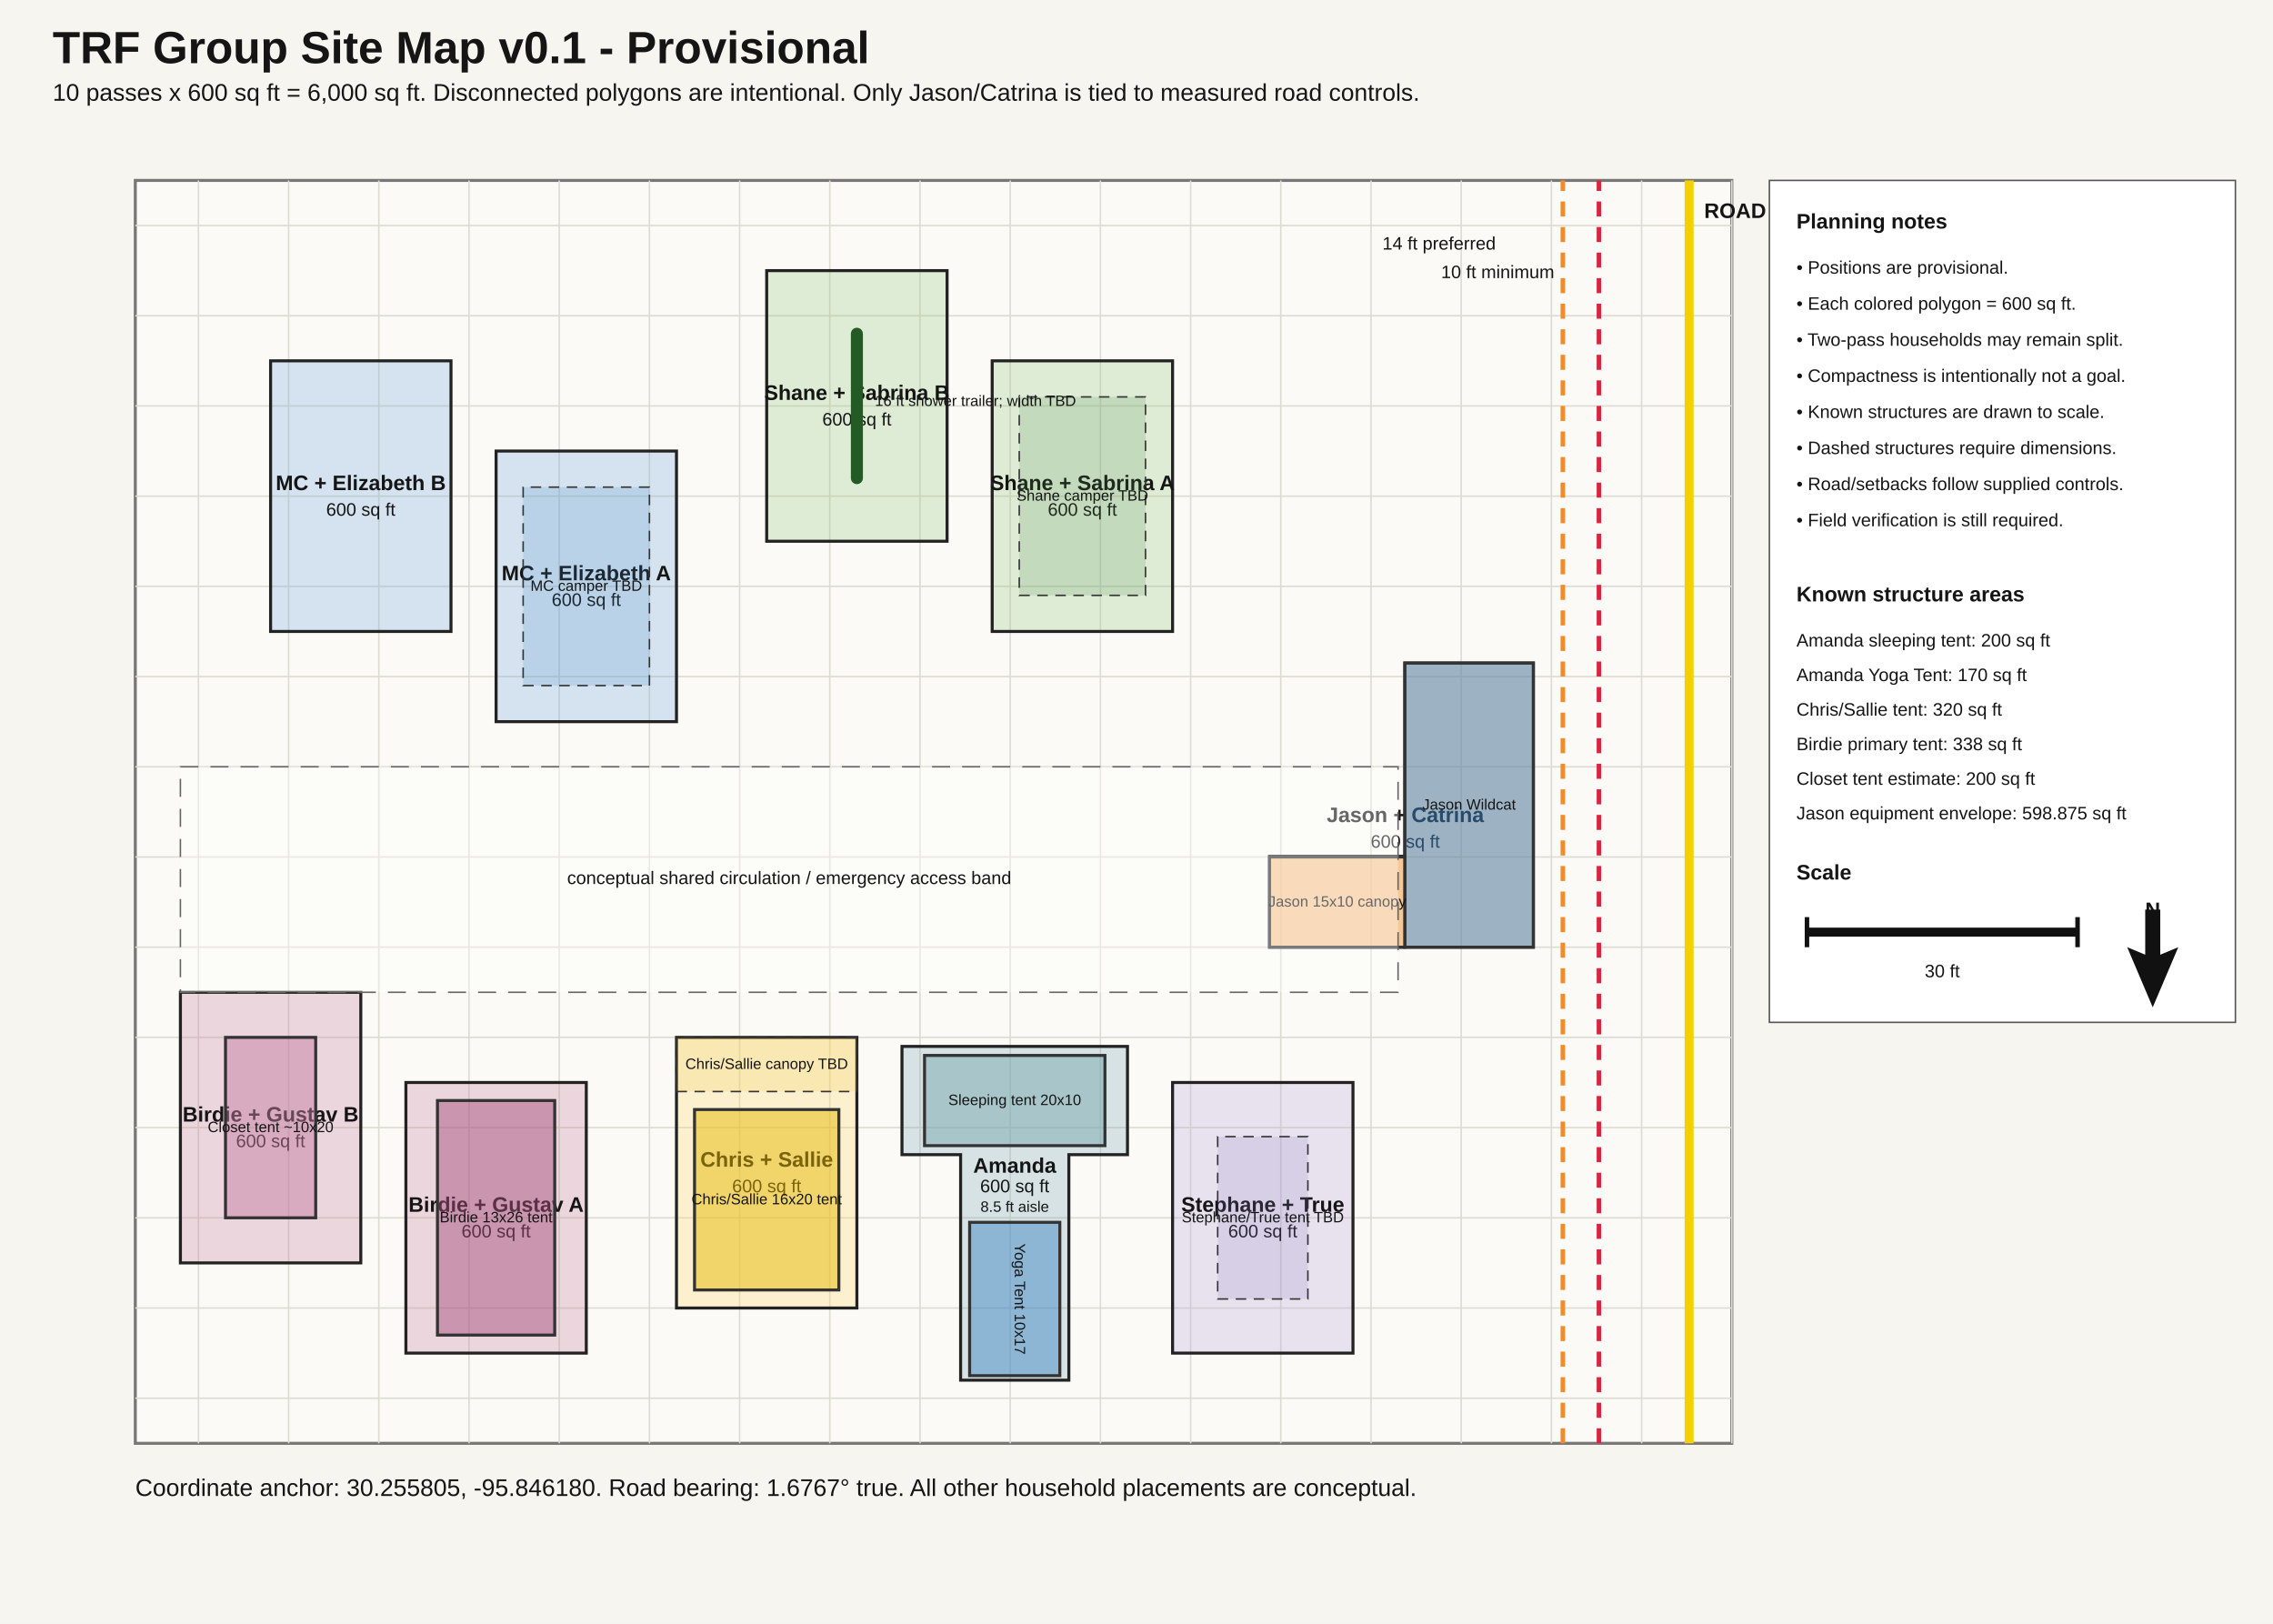
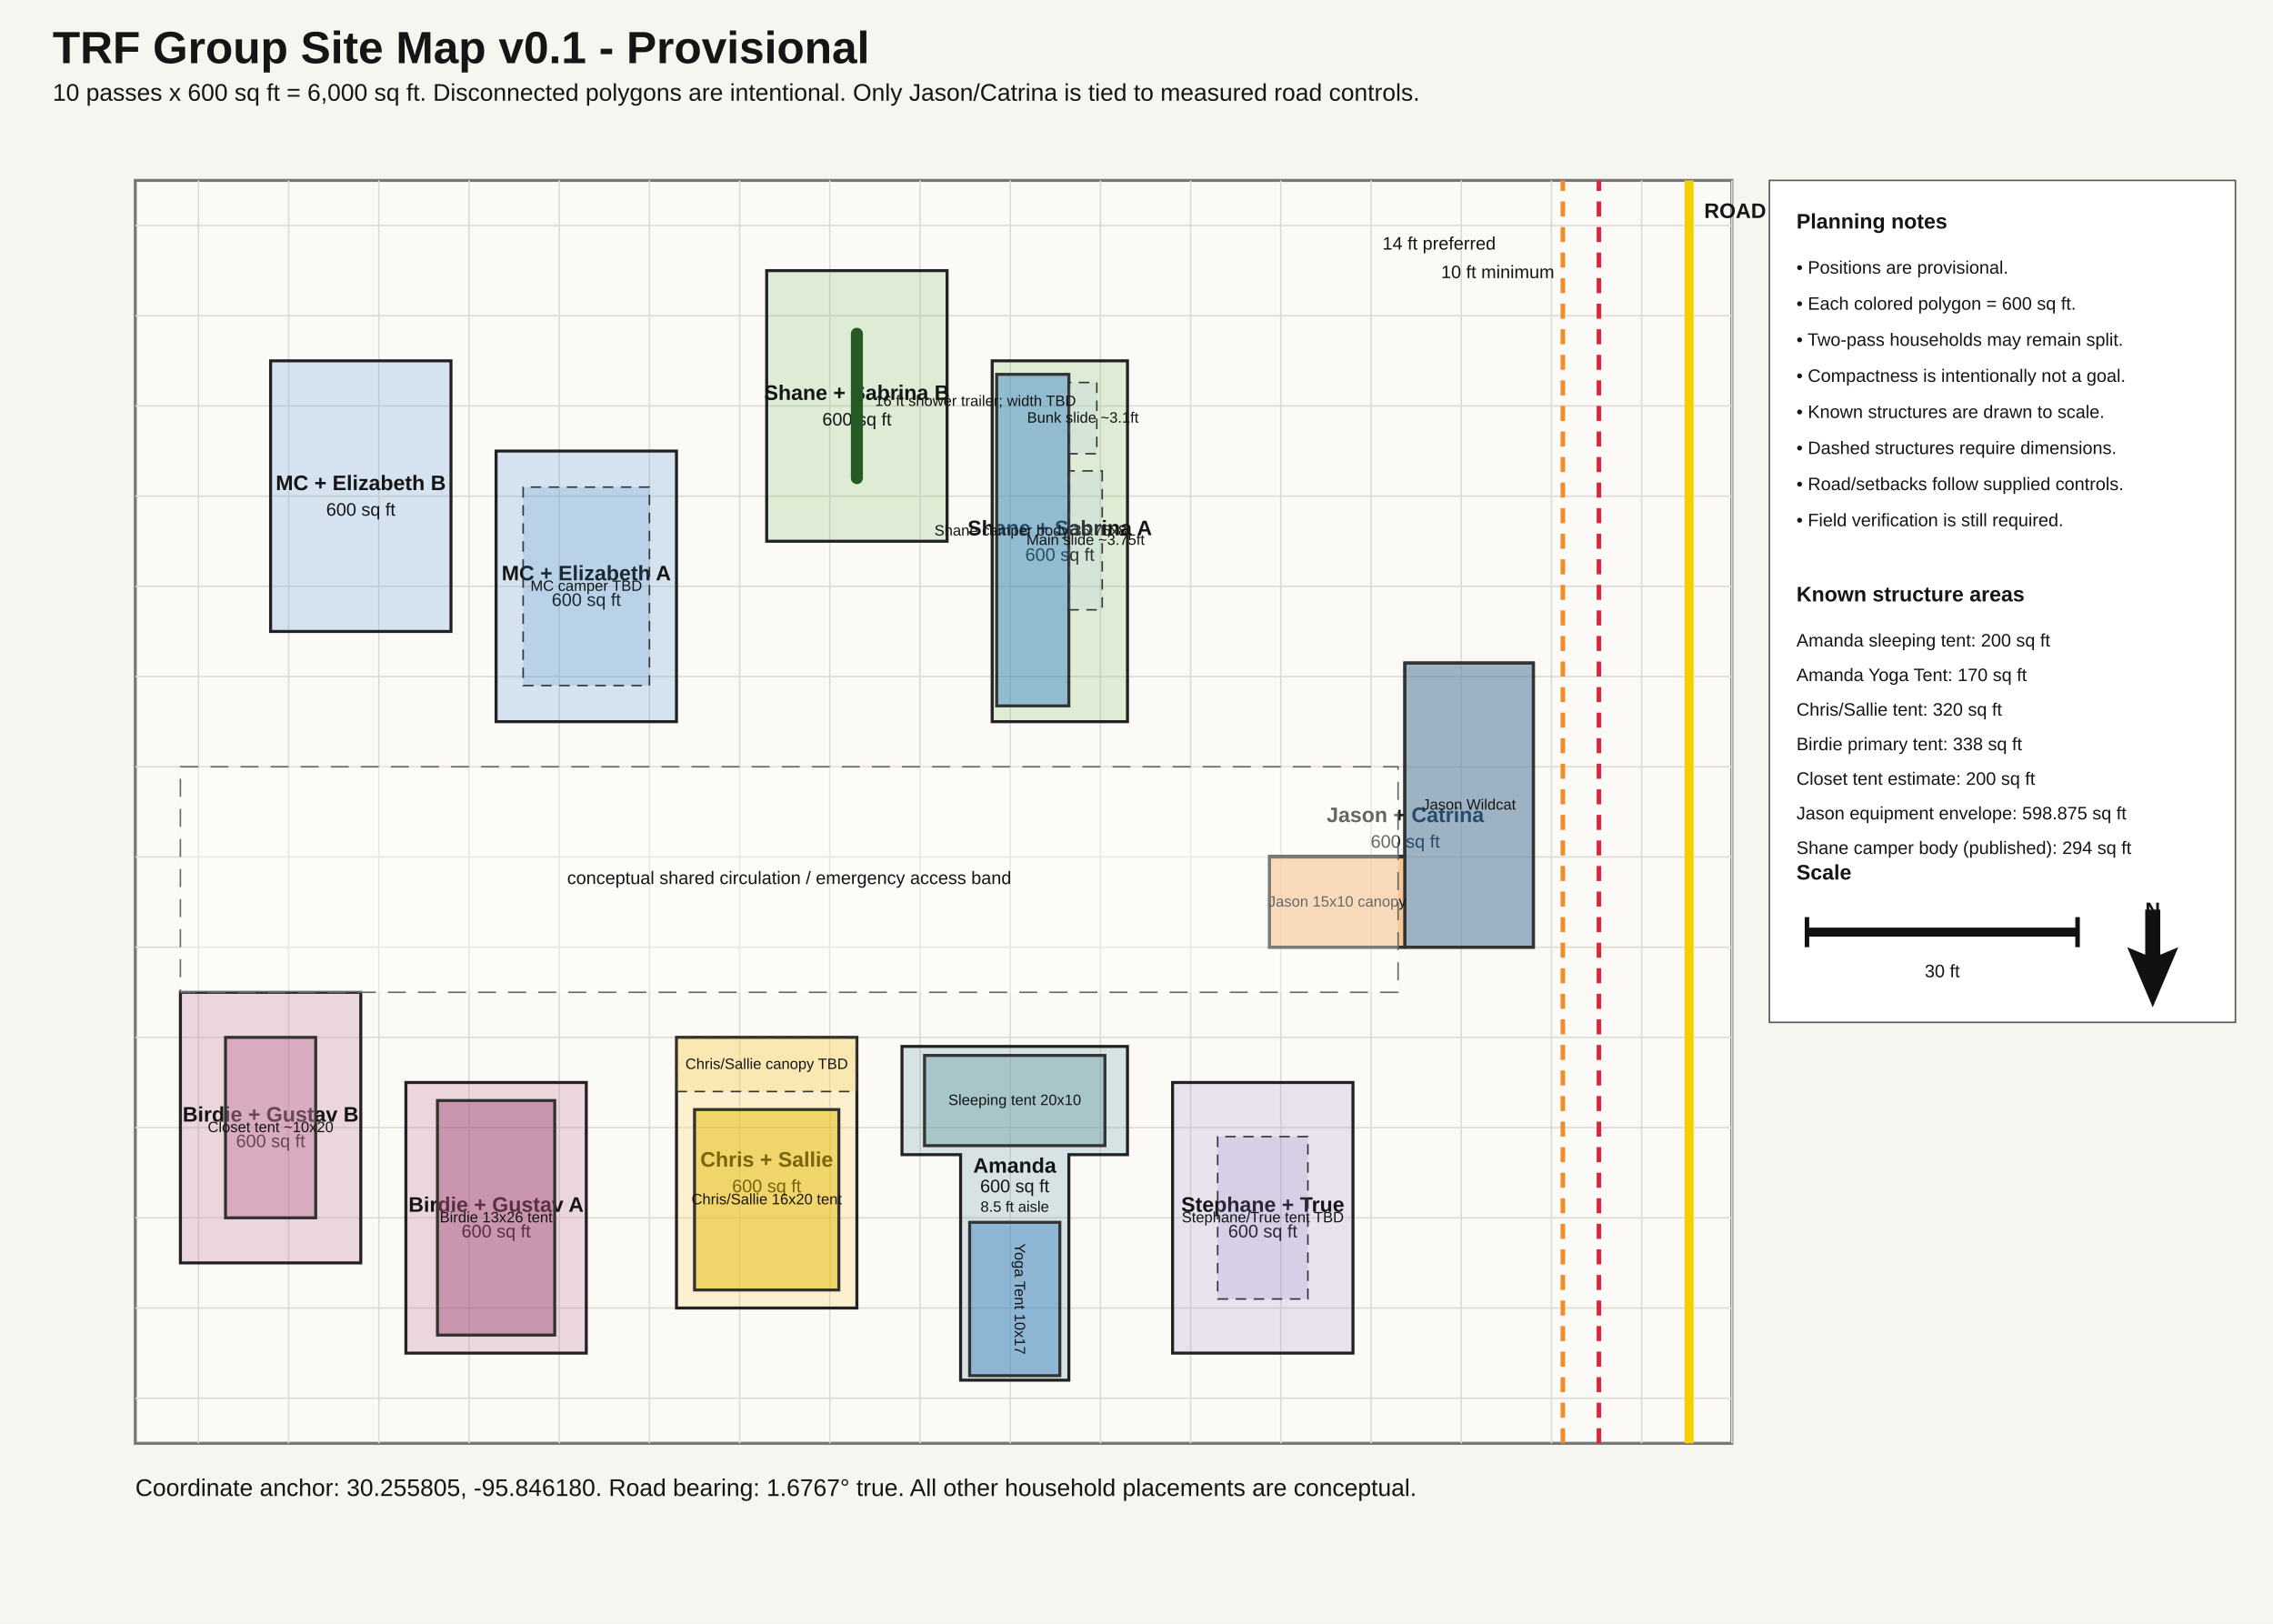
<svg xmlns="http://www.w3.org/2000/svg" width="1512" height="1080" viewBox="0 0 1512 1080" role="img" aria-labelledby="title desc">
  <defs>
    <style>
text{font-family:Arial,Helvetica,sans-serif;fill:#151515}
.title{font-size:30px;font-weight:700}.sub{font-size:16px}.label{font-size:14px;font-weight:700}
.small{font-size:12px}.tiny{font-size:10px}.pass{stroke:#222;stroke-width:2;fill-opacity:.28}
.eq{stroke-width:2;fill-opacity:.48}.placeholder{stroke-dasharray:7 5;fill-opacity:.18}
.road{stroke:#f5d000;stroke-width:6}.s10{stroke:#d7263d;stroke-width:3;stroke-dasharray:10 7}
.s14{stroke:#f28c28;stroke-width:3;stroke-dasharray:10 7}.grid{stroke:#dedbd2;stroke-width:1}
</style>
  </defs>
  <rect width="1512" height="1080" fill="#f6f5f0" />
  <text x="35" y="42" class="title">TRF Group Site Map v0.1 - Provisional</text>
  <text x="35" y="67" class="sub">10 passes x 600 sq ft = 6,000 sq ft. Disconnected polygons are intentional. Only Jason/Catrina is tied to measured road controls.</text>
  <rect x="90" y="120" width="1062" height="840" fill="#fbfaf6" stroke="#777" stroke-width="2" />
  <line x1="1152.0" y1="120" x2="1152.0" y2="960" class="grid" />
  <line x1="1092.0" y1="120" x2="1092.0" y2="960" class="grid" />
  <line x1="1032.0" y1="120" x2="1032.0" y2="960" class="grid" />
  <line x1="972.0" y1="120" x2="972.0" y2="960" class="grid" />
  <line x1="912.0" y1="120" x2="912.0" y2="960" class="grid" />
  <line x1="852.0" y1="120" x2="852.0" y2="960" class="grid" />
  <line x1="792.0" y1="120" x2="792.0" y2="960" class="grid" />
  <line x1="732.0" y1="120" x2="732.0" y2="960" class="grid" />
  <line x1="672.0" y1="120" x2="672.0" y2="960" class="grid" />
  <line x1="612.0" y1="120" x2="612.0" y2="960" class="grid" />
  <line x1="552.0" y1="120" x2="552.0" y2="960" class="grid" />
  <line x1="492.0" y1="120" x2="492.0" y2="960" class="grid" />
  <line x1="432.0" y1="120" x2="432.0" y2="960" class="grid" />
  <line x1="372.0" y1="120" x2="372.0" y2="960" class="grid" />
  <line x1="312.0" y1="120" x2="312.0" y2="960" class="grid" />
  <line x1="252.0" y1="120" x2="252.0" y2="960" class="grid" />
  <line x1="192.0" y1="120" x2="192.0" y2="960" class="grid" />
  <line x1="132.0" y1="120" x2="132.0" y2="960" class="grid" />
  <line x1="90" y1="930.0" x2="1152" y2="930.0" class="grid" />
  <line x1="90" y1="870.0" x2="1152" y2="870.0" class="grid" />
  <line x1="90" y1="810.0" x2="1152" y2="810.0" class="grid" />
  <line x1="90" y1="750.0" x2="1152" y2="750.0" class="grid" />
  <line x1="90" y1="690.0" x2="1152" y2="690.0" class="grid" />
  <line x1="90" y1="630.0" x2="1152" y2="630.0" class="grid" />
  <line x1="90" y1="570.0" x2="1152" y2="570.0" class="grid" />
  <line x1="90" y1="510.0" x2="1152" y2="510.0" class="grid" />
  <line x1="90" y1="450.0" x2="1152" y2="450.0" class="grid" />
  <line x1="90" y1="390.0" x2="1152" y2="390.0" class="grid" />
  <line x1="90" y1="330.0" x2="1152" y2="330.0" class="grid" />
  <line x1="90" y1="270.0" x2="1152" y2="270.0" class="grid" />
  <line x1="90" y1="210.0" x2="1152" y2="210.0" class="grid" />
  <line x1="90" y1="150.0" x2="1152" y2="150.0" class="grid" />
  <line x1="1123.6" y1="960.0" x2="1123.6" y2="120.0" class="road" />
  <line x1="1063.6" y1="960.0" x2="1063.6" y2="120.0" class="s10" />
  <line x1="1039.6" y1="960.0" x2="1039.6" y2="120.0" class="s14" />
  <text x="1133.6" y="145" class="label">ROAD EDGE</text>
  <text x="919.6" y="166" class="small">14 ft preferred</text>
  <text x="958.6" y="185" class="small">10 ft minimum</text>
  <polygon points="1020.0,630.0 1020.0,441.0 934.5,441.0 934.5,569.5 844.5,569.5 844.5,630.0" class="pass" fill="#e69138" />
  <text x="934.8" y="546.8" text-anchor="middle" class="label">Jason + Catrina</text>
  <text x="934.8" y="563.8" text-anchor="middle" class="small">600 sq ft</text>
-   <polygon points="780.0,420.0 780.0,240.0 660.0,240.0 660.0,420.0" class="pass" fill="#93c47d" />
-   <text x="720.0" y="326.0" text-anchor="middle" class="label">Shane + Sabrina A</text>
-   <text x="720.0" y="343.0" text-anchor="middle" class="small">600 sq ft</text>
+   <polygon points="750.0,480.0 750.0,240.0 660.0,240.0 660.0,480.0" class="pass" fill="#93c47d" />
+   <text x="705.0" y="356.0" text-anchor="middle" class="label">Shane + Sabrina A</text>
+   <text x="705.0" y="373.0" text-anchor="middle" class="small">600 sq ft</text>
  <polygon points="630.0,360.0 630.0,180.0 510.0,180.0 510.0,360.0" class="pass" fill="#93c47d" />
  <text x="570.0" y="266.0" text-anchor="middle" class="label">Shane + Sabrina B</text>
  <text x="570.0" y="283.0" text-anchor="middle" class="small">600 sq ft</text>
  <polygon points="450.0,480.0 450.0,300.0 330.0,300.0 330.0,480.0" class="pass" fill="#6fa8dc" />
  <text x="390.0" y="386.0" text-anchor="middle" class="label">MC + Elizabeth A</text>
  <text x="390.0" y="403.0" text-anchor="middle" class="small">600 sq ft</text>
  <polygon points="300.0,420.0 300.0,240.0 180.0,240.0 180.0,420.0" class="pass" fill="#6fa8dc" />
  <text x="240.0" y="326.0" text-anchor="middle" class="label">MC + Elizabeth B</text>
  <text x="240.0" y="343.0" text-anchor="middle" class="small">600 sq ft</text>
  <polygon points="600.0,696.0 750.0,696.0 750.0,768.0 711.0,768.0 711.0,918.0 639.0,918.0 639.0,768.0 600.0,768.0" class="pass" fill="#76a5af" />
  <text x="675.0" y="780.0" text-anchor="middle" class="label">Amanda</text>
  <text x="675.0" y="793.0" text-anchor="middle" class="small">600 sq ft</text>
  <polygon points="570.0,870.0 570.0,690.0 450.0,690.0 450.0,870.0" class="pass" fill="#ffd966" />
  <text x="510.0" y="776.0" text-anchor="middle" class="label">Chris + Sallie</text>
  <text x="510.0" y="793.0" text-anchor="middle" class="small">600 sq ft</text>
  <polygon points="390.0,900.0 390.0,720.0 270.0,720.0 270.0,900.0" class="pass" fill="#c27ba0" />
  <text x="330.0" y="806.0" text-anchor="middle" class="label">Birdie + Gustav A</text>
  <text x="330.0" y="823.0" text-anchor="middle" class="small">600 sq ft</text>
  <polygon points="240.0,840.0 240.0,660.0 120.0,660.0 120.0,840.0" class="pass" fill="#c27ba0" />
  <text x="180.0" y="746.0" text-anchor="middle" class="label">Birdie + Gustav B</text>
  <text x="180.0" y="763.0" text-anchor="middle" class="small">600 sq ft</text>
  <polygon points="900.0,900.0 900.0,720.0 780.0,720.0 780.0,900.0" class="pass" fill="#b4a7d6" />
  <text x="840.0" y="806.0" text-anchor="middle" class="label">Stephane + True</text>
  <text x="840.0" y="823.0" text-anchor="middle" class="small">600 sq ft</text>
  <polygon points="1020.0,630.0 1020.0,441.0 934.5,441.0 934.5,630.0" class="eq" fill="#3d85c6" stroke="#333" />
  <text x="977.2" y="538.5" text-anchor="middle" class="tiny">Jason Wildcat</text>
  <polygon points="934.5,630.0 934.5,570.0 844.5,570.0 844.5,630.0" class="eq" fill="#f6b26b" stroke="#333" />
  <text x="889.5" y="603.0" text-anchor="middle" class="tiny">Jason 15x10 canopy</text>
  <polygon points="615.0,702.0 735.0,702.0 735.0,762.0 615.0,762.0" class="eq" fill="#76a5af" stroke="#333" />
  <text x="675.0" y="735.0" text-anchor="middle" class="tiny">Sleeping tent 20x10</text>
  <polygon points="645.0,813.0 705.0,813.0 705.0,915.0 645.0,915.0" class="eq" fill="#3d85c6" stroke="#333" />
  <text x="675.0" y="864.0" text-anchor="middle" class="tiny" transform="rotate(90 675 864)">Yoga Tent 10x17</text>
  <text x="675.0" y="806.0" text-anchor="middle" class="tiny">8.5 ft aisle</text>
  <polygon points="558.0,858.0 558.0,738.0 462.0,738.0 462.0,858.0" class="eq" fill="#e6b800" stroke="#333" />
  <text x="510.0" y="801.0" text-anchor="middle" class="tiny">Chris/Sallie 16x20 tent</text>
  <polygon points="369.0,888.0 369.0,732.0 291.0,732.0 291.0,888.0" class="eq" fill="#a64d79" stroke="#333" />
  <text x="330.0" y="813.0" text-anchor="middle" class="tiny">Birdie 13x26 tent</text>
  <polygon points="210.0,810.0 210.0,690.0 150.0,690.0 150.0,810.0" class="eq" fill="#c27ba0" stroke="#333" />
  <text x="180.0" y="753.0" text-anchor="middle" class="tiny">Closet tent ~10x20</text>
-   <polygon points="762.0,396.0 762.0,264.0 678.0,264.0 678.0,396.0" class="placeholder" fill="#4d8c4d" stroke="#333" />
-   <text x="720.0" y="333.0" text-anchor="middle" class="tiny">Shane camper TBD</text>
+   <polygon points="711.0,249.0 711.0,469.5 663.0,469.5 663.0,249.0" class="eq" fill="#3d85c6" stroke="#333" />
+   <text x="685.5" y="356.2" text-anchor="middle" class="tiny">Shane camper body 36.75x8</text>
+   <polygon points="729.6,254.4 729.6,301.8 711.0,301.8 711.0,254.4" class="placeholder" fill="#a9c9e8" stroke="#333" />
+   <text x="720.3" y="281.1" text-anchor="middle" class="tiny">Bunk slide ~3.1ft</text>
+   <polygon points="733.2,313.2 733.2,405.6 711.0,405.6 711.0,313.2" class="placeholder" fill="#a9c9e8" stroke="#333" />
+   <text x="722.1" y="362.4" text-anchor="middle" class="tiny">Main slide ~3.75ft</text>
  <polygon points="432.0,456.0 432.0,324.0 348.0,324.0 348.0,456.0" class="placeholder" fill="#3d85c6" stroke="#333" />
  <text x="390.0" y="393.0" text-anchor="middle" class="tiny">MC camper TBD</text>
  <polygon points="870.0,864.0 870.0,756.0 810.0,756.0 810.0,864.0" class="placeholder" fill="#8e7cc3" stroke="#333" />
  <text x="840.0" y="813.0" text-anchor="middle" class="tiny">Stephane/True tent TBD</text>
  <polygon points="570.0,726.0 570.0,690.0 450.0,690.0 450.0,726.0" class="placeholder" fill="#f1c232" stroke="#333" />
  <text x="510.0" y="711.0" text-anchor="middle" class="tiny">Chris/Sallie canopy TBD</text>
  <line x1="570.0" y1="318.0" x2="570.0" y2="222.0" stroke="#245b24" stroke-width="8" stroke-linecap="round" />
  <text x="582.0" y="270.0" class="tiny">16 ft shower trailer; width TBD</text>
  <rect x="120.0" y="510.0" width="810.0" height="150.0" fill="#ffffff" fill-opacity=".35" stroke="#666" stroke-dasharray="12 8" />
  <text x="525.0" y="588.0" text-anchor="middle" class="small">conceptual shared circulation / emergency access band</text>
  <rect x="1177" y="120" width="310" height="560" fill="#fff" stroke="#555" />
  <text x="1195" y="152" class="label">Planning notes</text>
  <text x="1195" y="182" class="small">• Positions are provisional.</text>
  <text x="1195" y="206" class="small">• Each colored polygon = 600 sq ft.</text>
  <text x="1195" y="230" class="small">• Two-pass households may remain split.</text>
  <text x="1195" y="254" class="small">• Compactness is intentionally not a goal.</text>
  <text x="1195" y="278" class="small">• Known structures are drawn to scale.</text>
  <text x="1195" y="302" class="small">• Dashed structures require dimensions.</text>
  <text x="1195" y="326" class="small">• Road/setbacks follow supplied controls.</text>
  <text x="1195" y="350" class="small">• Field verification is still required.</text>
  <text x="1195" y="400" class="label">Known structure areas</text>
  <text x="1195" y="430" class="small">Amanda sleeping tent: 200 sq ft</text>
  <text x="1195" y="453" class="small">Amanda Yoga Tent: 170 sq ft</text>
  <text x="1195" y="476" class="small">Chris/Sallie tent: 320 sq ft</text>
  <text x="1195" y="499" class="small">Birdie primary tent: 338 sq ft</text>
  <text x="1195" y="522" class="small">Closet tent estimate: 200 sq ft</text>
  <text x="1195" y="545" class="small">Jason equipment envelope: 598.875 sq ft</text>
+   <text x="1195" y="568" class="small">Shane camper body (published): 294 sq ft</text>
  <text x="1195" y="585" class="label">Scale</text>
  <line x1="1202" y1="620" x2="1382" y2="620" stroke="#111" stroke-width="6" />
  <line x1="1202" y1="610" x2="1202" y2="630" stroke="#111" stroke-width="3" />
  <line x1="1382" y1="610" x2="1382" y2="630" stroke="#111" stroke-width="3" />
  <text x="1292" y="650" text-anchor="middle" class="small">30 ft</text>
  <text x="1432" y="610" text-anchor="middle" class="label">N</text>
  <path d="M 1432 670 L 1415 630 L 1427 635 L 1427 605 L 1437 605 L 1437 635 L 1449 630 Z" fill="#111" />
  <text x="90" y="995" class="sub">Coordinate anchor: 30.255805, -95.846180. Road bearing: 1.6767° true. All other household placements are conceptual.</text>
</svg>
